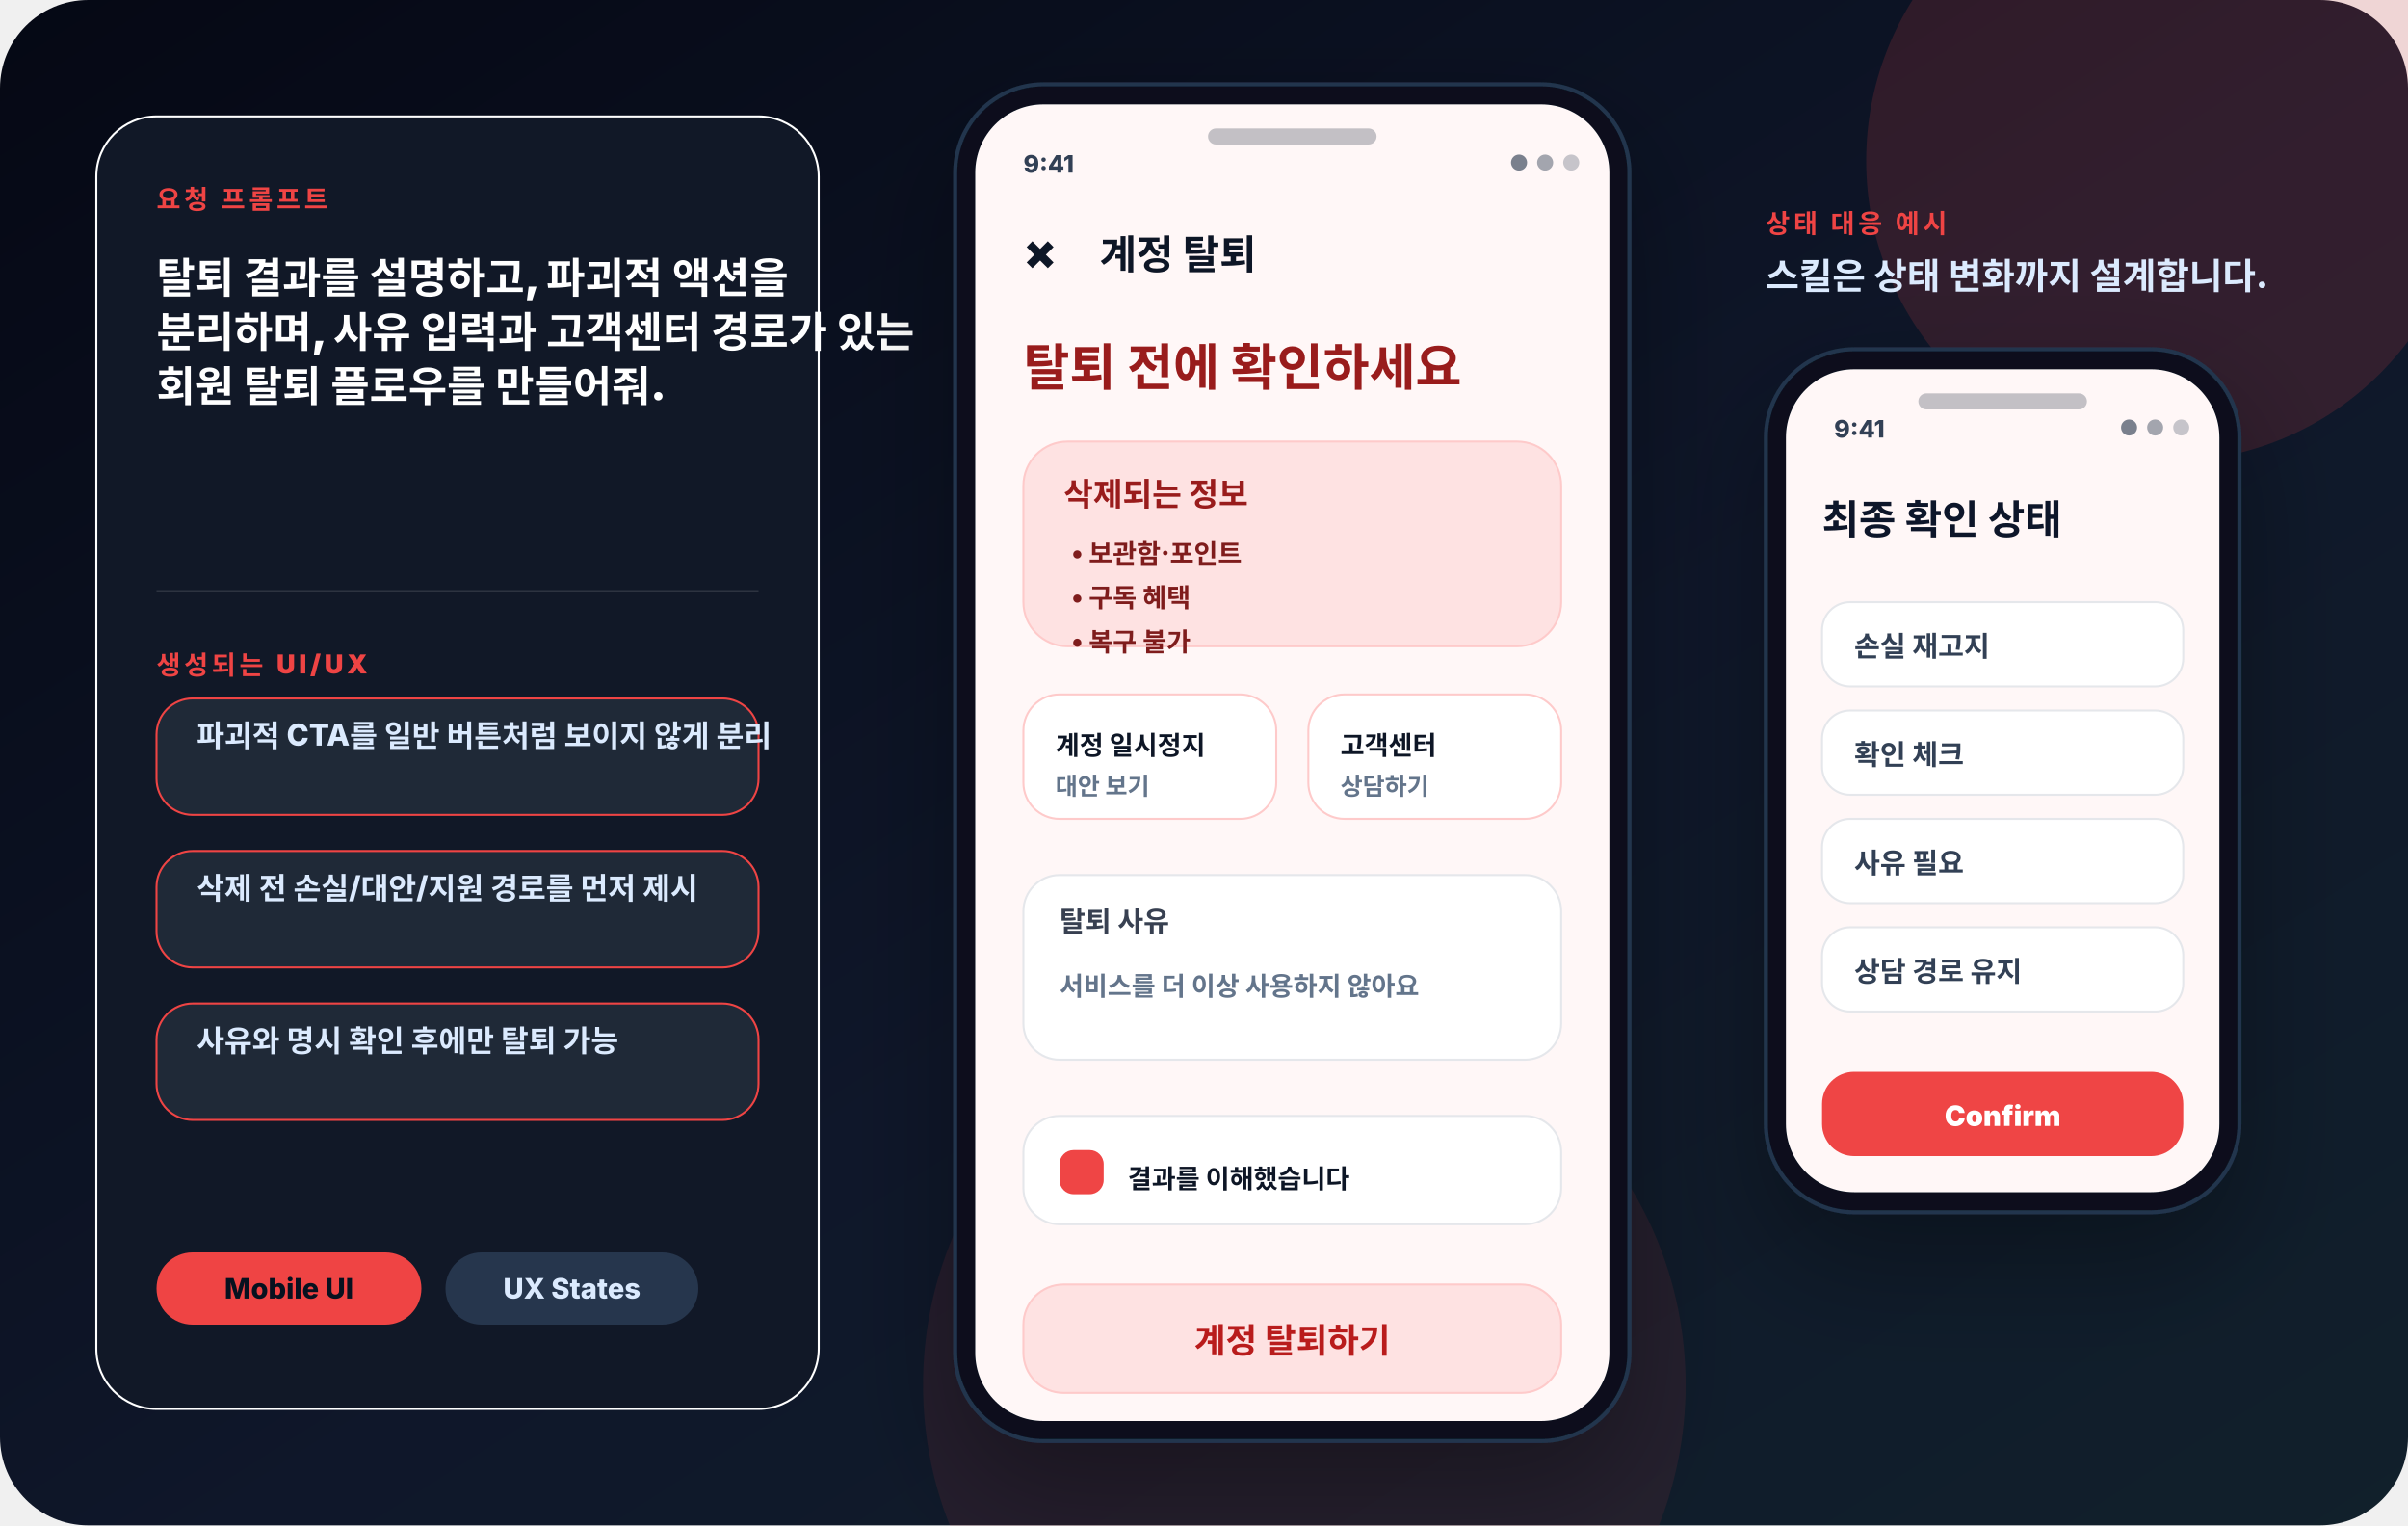
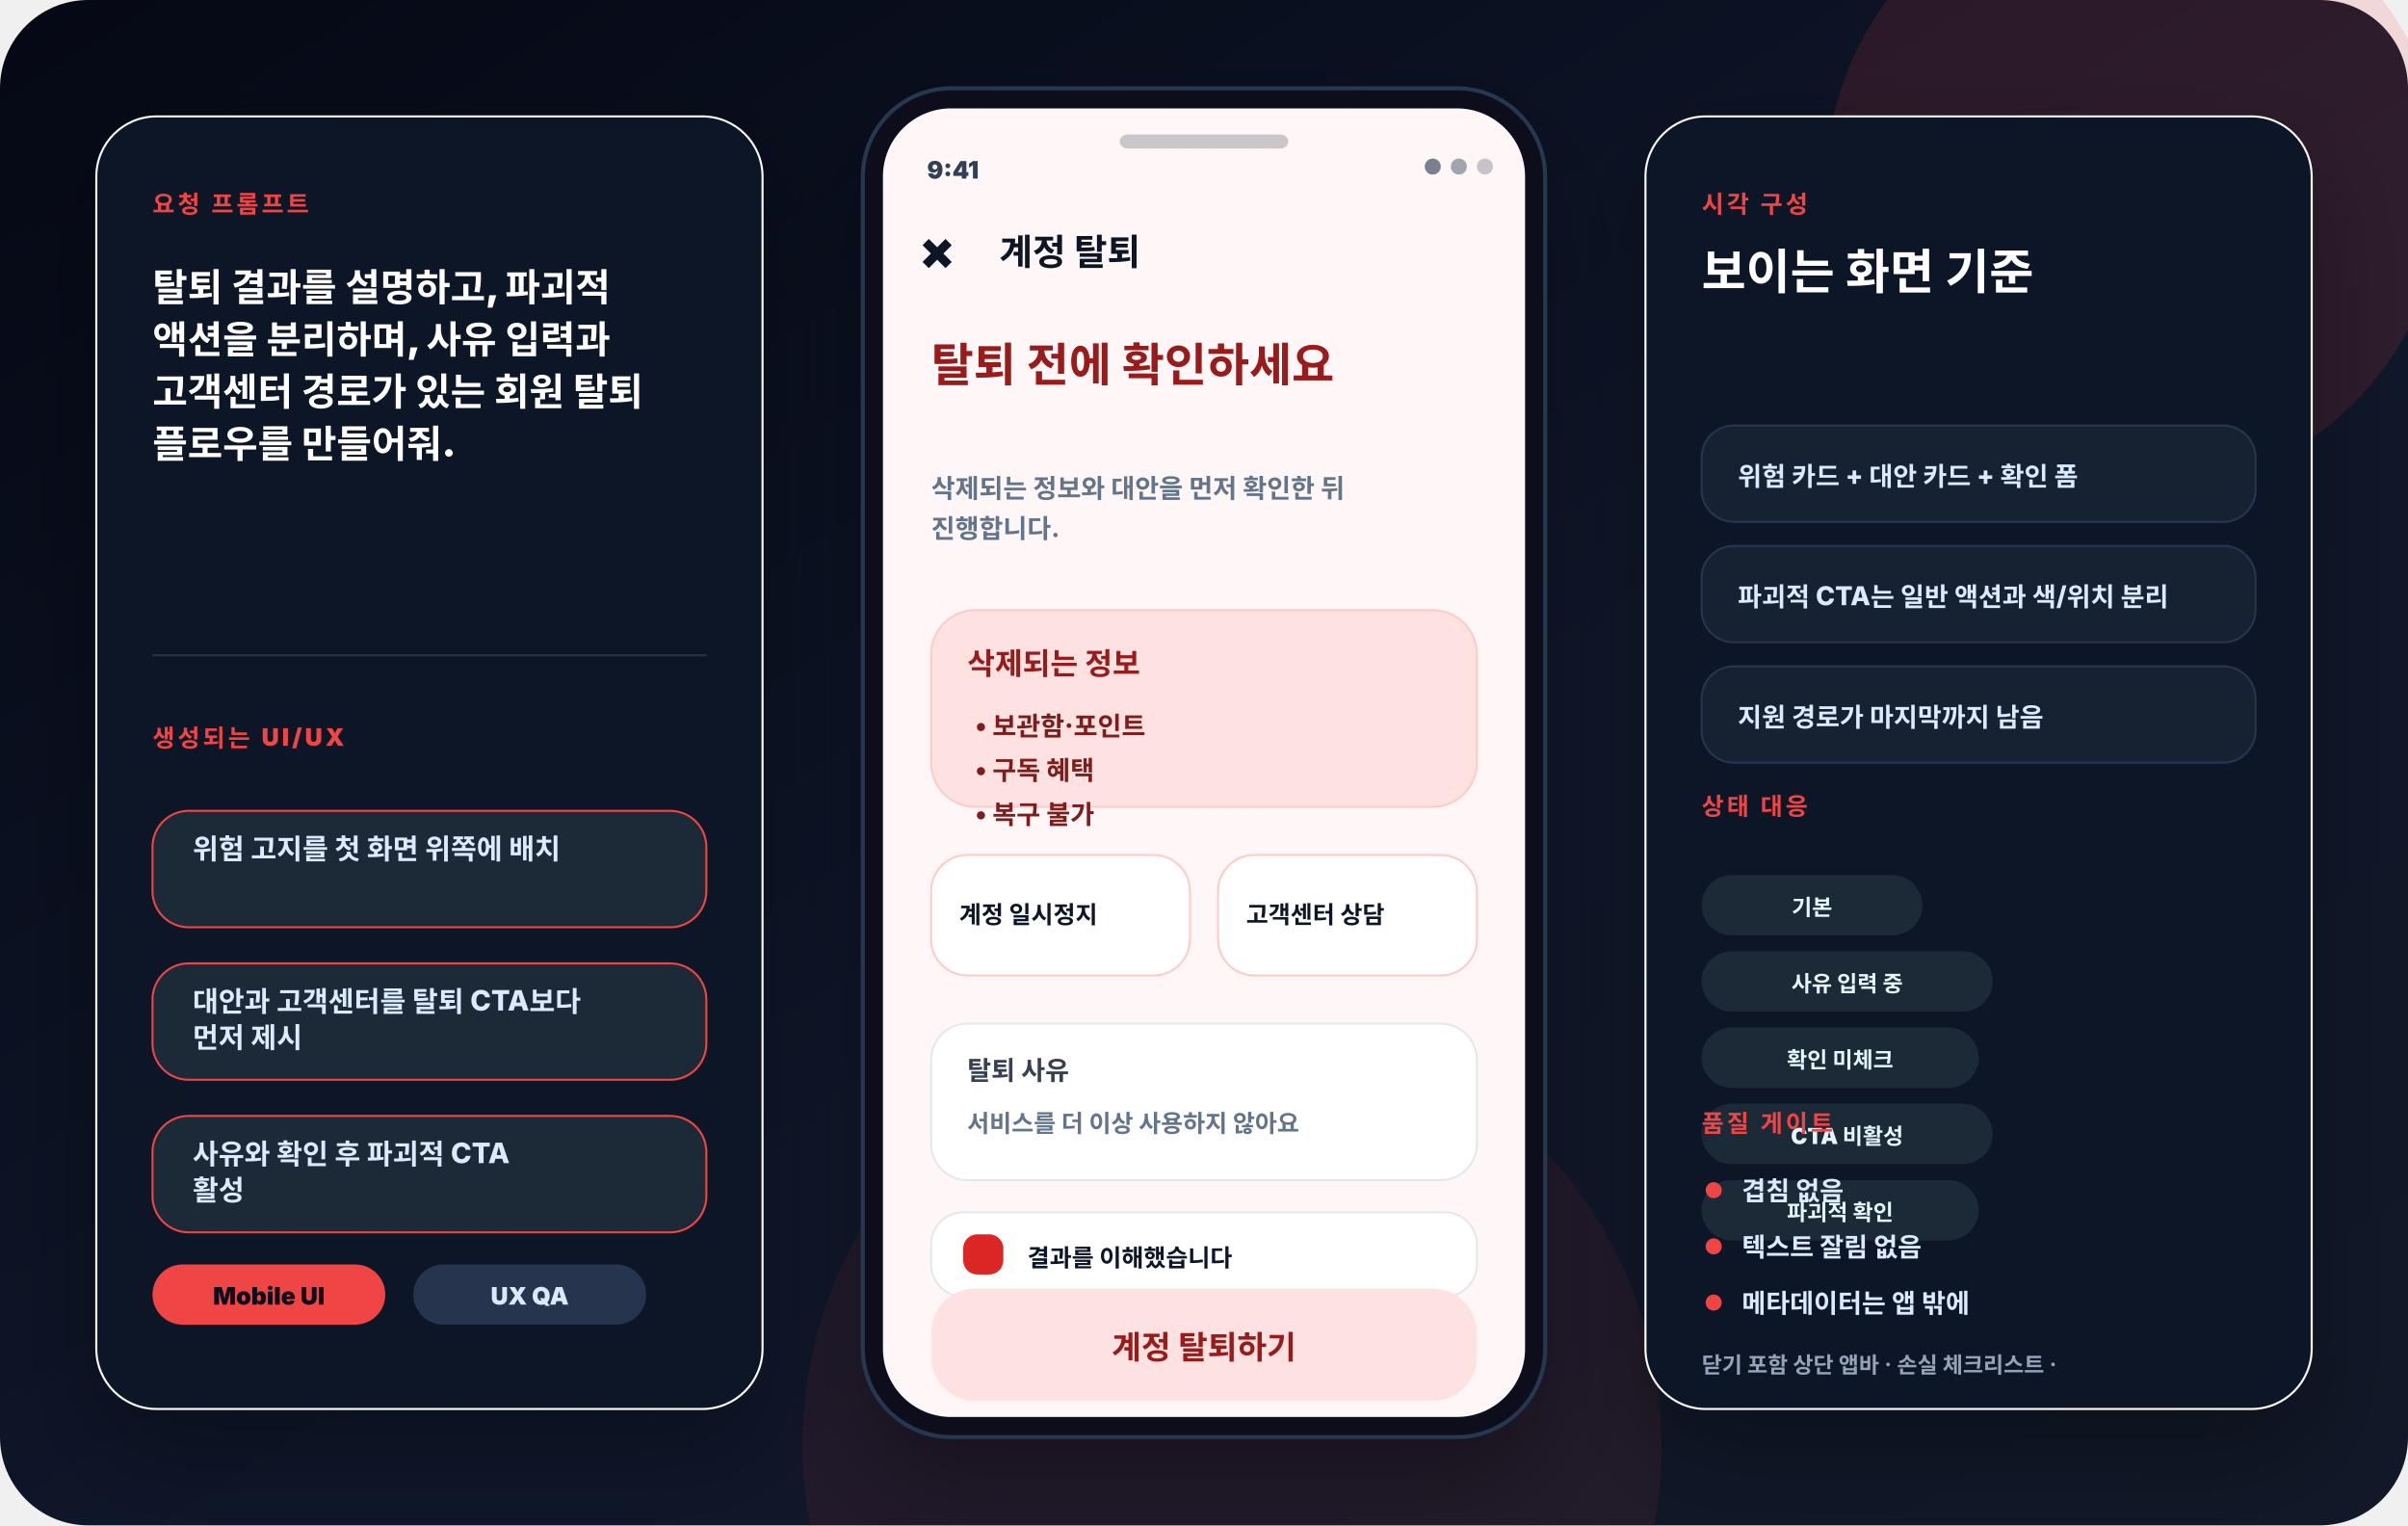
- <svg xmlns="http://www.w3.org/2000/svg" width="1200" height="760" viewBox="0 0 1200 760" role="img" aria-labelledby="title desc">
+ <svg xmlns="http://www.w3.org/2000/svg" width="1200" height="760" viewBox="0 0 1200 760" role="img" aria-labelledby="title desc" data-template="visual-composition-v2" data-generated-by="scripts/generate_preview_svgs.py">
  <defs>
    <linearGradient id="bg" x1="0" y1="0" x2="1" y2="1">
      <stop offset="0" stop-color="#050814" />
      <stop offset=".55" stop-color="#0f172a" />
-       <stop offset="1" stop-color="#11202b" />
+       <stop offset="1" stop-color="#111827" />
    </linearGradient>
    <filter id="shadow" x="-20%" y="-20%" width="140%" height="140%">
-       <feDropShadow dx="0" dy="24" stdDeviation="28" flood-color="#000" flood-opacity=".32" />
+       <feDropShadow dx="0" dy="22" stdDeviation="24" flood-color="#000" flood-opacity=".30" />
    </filter>
    <style>text{font-family:-apple-system,BlinkMacSystemFont,'Pretendard','Noto Sans KR','Segoe UI',sans-serif} .card{filter:url(#shadow)}</style>
  </defs>
  <rect width="1200" height="760" rx="44" fill="url(#bg)" />
-   <circle cx="1080" cy="80" r="150" fill="#ef4444" opacity=".16" />
-   <circle cx="650" cy="690" r="190" fill="#ef4444" opacity=".10" />
-   <rect x="48" y="58" width="360" height="644" rx="30" fill="#111827" stroke="#ffffff" stroke-width="1" />
-   <text x="78" y="104" fill="#ef4444" font-size="13" font-weight="900" letter-spacing="1.8">요청 프롬프트</text>
-   <text x="78" y="146" fill="#ffffff" font-size="21" font-weight="850">탈퇴 결과를 설명하고, 파괴적 액션을</text>
-   <text x="78" y="173" fill="#ffffff" font-size="21" font-weight="850">분리하며, 사유 입력과 고객센터 경로가 있는</text>
-   <text x="78" y="200" fill="#ffffff" font-size="21" font-weight="850">회원 탈퇴 플로우를 만들어줘.</text>
-   <rect x="78" y="294" width="300" height="1" rx="0" fill="#ffffff" opacity="0.12" />
-   <text x="78" y="336" fill="#ef4444" font-size="13" font-weight="900" letter-spacing="1.8">생성되는 UI/UX</text>
-   <rect x="78" y="348" width="300" height="58" rx="18" fill="#1f2937" stroke="#ef4444" stroke-width="1" />
-   <text x="98" y="372" fill="#dbeafe" font-size="15" font-weight="760">파괴적 CTA를 일반 버튼처럼 보이지 않게 분리</text>
-   <rect x="78" y="424" width="300" height="58" rx="18" fill="#1f2937" stroke="#ef4444" stroke-width="1" />
-   <text x="98" y="448" fill="#dbeafe" font-size="15" font-weight="760">삭제 전 손실/대안/지원 경로를 먼저 제시</text>
-   <rect x="78" y="500" width="300" height="58" rx="18" fill="#1f2937" stroke="#ef4444" stroke-width="1" />
-   <text x="98" y="524" fill="#dbeafe" font-size="15" font-weight="760">사유와 명시 확인 후에만 탈퇴 가능</text>
-   <rect x="78" y="624" width="132" height="36" rx="18.0" fill="#ef4444" />
-   <text x="144.0" y="647.0" fill="#07111f" font-size="14" font-weight="800" text-anchor="middle">Mobile UI</text>
-   <rect x="222" y="624" width="126" height="36" rx="18.0" fill="#26364d" />
-   <text x="285.0" y="647.0" fill="#dbeafe" font-size="14" font-weight="800" text-anchor="middle">UX States</text>
+   <circle cx="1064" cy="92" r="154" fill="#ef4444" opacity="0.14" stroke-width="1" />
+   <circle cx="614" cy="720" r="214" fill="#ef4444" opacity="0.08" stroke-width="1" />
  <g class="card">
-     <rect x="476" y="42" width="336" height="676" rx="44" fill="#07111f" stroke="#24364d" stroke-width="2" />
-     <rect x="486" y="52" width="316" height="656" rx="34" fill="#fff7f7" />
-     <rect x="602.0" y="64" width="84" height="8" rx="4" fill="#0f1d2e" opacity="0.25" />
-     <text x="510" y="86" fill="#334155" font-size="12" font-weight="800">9:41</text>
-     <circle cx="757" cy="81" r="4" fill="#334155" opacity=".65" />
-     <circle cx="770" cy="81" r="4" fill="#334155" opacity=".45" />
-     <circle cx="783" cy="81" r="4" fill="#334155" opacity=".28" />
-     <text x="510" y="134" fill="#111827" font-size="24" font-weight="900">×</text>
-     <text x="548" y="134" fill="#111827" font-size="20" font-weight="900">계정 탈퇴</text>
-     <text x="510" y="192" fill="#991b1b" font-size="25" font-weight="900">탈퇴 전에 확인하세요</text>
-     <rect x="510" y="220" width="268" height="102" rx="22" fill="#fee2e2" stroke="#fecaca" stroke-width="1" />
-     <text x="530" y="252" fill="#991b1b" font-size="16" font-weight="900">삭제되는 정보</text>
-     <text x="534" y="280" fill="#7f1d1d" font-size="13" font-weight="800">• 보관함·포인트</text>
-     <text x="534" y="302" fill="#7f1d1d" font-size="13" font-weight="800">• 구독 혜택</text>
-     <text x="534" y="324" fill="#7f1d1d" font-size="13" font-weight="800">• 복구 불가</text>
-     <rect x="510" y="346" width="126" height="62" rx="18" fill="#ffffff" stroke="#fecaca" stroke-width="1" />
-     <text x="526" y="376" fill="#111827" font-size="13" font-weight="900">계정 일시정지</text>
-     <text x="526" y="396" fill="#64748b" font-size="12" font-weight="700">대안 보기</text>
-     <rect x="652" y="346" width="126" height="62" rx="18" fill="#ffffff" stroke="#fecaca" stroke-width="1" />
-     <text x="668" y="376" fill="#111827" font-size="13" font-weight="900">고객센터</text>
-     <text x="668" y="396" fill="#64748b" font-size="12" font-weight="700">상담하기</text>
-     <rect x="510" y="436" width="268" height="92" rx="18" fill="#ffffff" stroke="#e5e7eb" stroke-width="1" />
-     <text x="528" y="464" fill="#374151" font-size="14" font-weight="900">탈퇴 사유</text>
-     <text x="528" y="496" fill="#64748b" font-size="13" font-weight="700">서비스를 더 이상 사용하지 않아요</text>
-     <rect x="510" y="556" width="268" height="54" rx="18" fill="#ffffff" stroke="#e5e7eb" stroke-width="1" />
-     <rect x="528" y="573" width="22" height="22" rx="7" fill="#ef4444" />
-     <text x="562" y="592" fill="#111827" font-size="13" font-weight="800">결과를 이해했습니다</text>
-     <rect x="510" y="640" width="268" height="54" rx="20" fill="#fee2e2" stroke="#fecaca" stroke-width="1" />
-     <text x="644" y="674" fill="#b91c1c" font-size="17" font-weight="900" text-anchor="middle">계정 탈퇴하기</text>
+     <rect x="48" y="58" width="332" height="644" rx="30" fill="#111827" stroke="#ffffff" stroke-width="1" />
+     <text x="76" y="106" fill="#ef4444" font-size="12" font-weight="900" letter-spacing="1.5">요청 프롬프트</text>
+     <text x="76" y="150" fill="#ffffff" font-size="19" font-weight="850">탈퇴 결과를 설명하고, 파괴적</text>
+     <text x="76" y="176" fill="#ffffff" font-size="19" font-weight="850">액션을 분리하며, 사유 입력과</text>
+     <text x="76" y="202" fill="#ffffff" font-size="19" font-weight="850">고객센터 경로가 있는 회원 탈퇴</text>
+     <text x="76" y="228" fill="#ffffff" font-size="19" font-weight="850">플로우를 만들어줘.</text>
+     <rect x="76" y="326" width="276" height="1" rx="0" fill="#ffffff" stroke-width="1" opacity="0.12" />
+     <text x="76" y="372" fill="#ef4444" font-size="12" font-weight="900" letter-spacing="1.5">생성되는 UI/UX</text>
+     <rect x="76" y="404" width="276" height="58" rx="18" fill="#1f2937" stroke="#ef4444" stroke-width="1" />
+     <text x="96" y="428" fill="#dbeafe" font-size="14" font-weight="760">위험 고지를 첫 화면 위쪽에 배치</text>
+     <rect x="76" y="480" width="276" height="58" rx="18" fill="#1f2937" stroke="#ef4444" stroke-width="1" />
+     <text x="96" y="504" fill="#dbeafe" font-size="14" font-weight="760">대안과 고객센터를 탈퇴 CTA보다</text>
+     <text x="96" y="522" fill="#dbeafe" font-size="14" font-weight="760">먼저 제시</text>
+     <rect x="76" y="556" width="276" height="58" rx="18" fill="#1f2937" stroke="#ef4444" stroke-width="1" />
+     <text x="96" y="580" fill="#dbeafe" font-size="14" font-weight="760">사유와 확인 후 파괴적 CTA</text>
+     <text x="96" y="598" fill="#dbeafe" font-size="14" font-weight="760">활성</text>
+     <rect x="76" y="630" width="116" height="30" rx="15" fill="#ef4444" stroke-width="1" />
+     <text x="134.0" y="650" fill="#07111f" font-size="12" font-weight="850" text-anchor="middle">Mobile UI</text>
+     <rect x="206" y="630" width="116" height="30" rx="15" fill="#26364d" stroke-width="1" />
+     <text x="264.0" y="650" fill="#dbeafe" font-size="12" font-weight="850" text-anchor="middle">UX QA</text>
+   </g>
+   <g class="card" data-phone-template="account-cancellation">
+     <rect x="430" y="44" width="340" height="672" rx="44" fill="#07111f" stroke="#27374f" stroke-width="2" />
+     <rect x="440" y="54" width="320" height="652" rx="34" fill="#fff7f7" stroke-width="1" />
+     <rect x="558.0" y="67" width="84" height="7" rx="4" fill="#0f172a" stroke-width="1" opacity="0.22" />
+     <text x="462" y="89" fill="#334155" font-size="12" font-weight="850">9:41</text>
+     <circle cx="714" cy="83" r="4" fill="#334155" opacity="0.65" stroke-width="1" />
+     <circle cx="727" cy="83" r="4" fill="#334155" opacity="0.45" stroke-width="1" />
+     <circle cx="740" cy="83" r="4" fill="#334155" opacity="0.28" stroke-width="1" />
+     <text x="458" y="134" fill="#111827" font-size="26" font-weight="900">×</text>
+     <text x="498" y="132" fill="#111827" font-size="18" font-weight="900">계정 탈퇴</text>
+     <text x="464" y="190" fill="#991b1b" font-size="23" font-weight="900">탈퇴 전에 확인하세요</text>
+     <text x="464" y="248" fill="#64748b" font-size="13" font-weight="650">삭제되는 정보와 대안을 먼저 확인한 뒤</text>
+     <text x="464" y="268" fill="#64748b" font-size="13" font-weight="650">진행합니다.</text>
+     <rect x="464" y="304" width="272" height="98" rx="22" fill="#fee2e2" stroke="#fecaca" stroke-width="1" />
+     <text x="482" y="336" fill="#991b1b" font-size="15" font-weight="900">삭제되는 정보</text>
+     <text x="486" y="366" fill="#7f1d1d" font-size="13" font-weight="780">• 보관함·포인트</text>
+     <text x="486" y="388" fill="#7f1d1d" font-size="13" font-weight="780">• 구독 혜택</text>
+     <text x="486" y="410" fill="#7f1d1d" font-size="13" font-weight="780">• 복구 불가</text>
+     <rect x="464" y="426" width="129.0" height="60" rx="18" fill="#ffffff" stroke="#fecaca" stroke-width="1" />
+     <text x="478" y="460" fill="#111827" font-size="12" font-weight="850">계정 일시정지</text>
+     <rect x="607.0" y="426" width="129.0" height="60" rx="18" fill="#ffffff" stroke="#fecaca" stroke-width="1" />
+     <text x="621.0" y="460" fill="#111827" font-size="12" font-weight="850">고객센터 상담</text>
+     <rect x="464" y="510" width="272" height="78" rx="18" fill="#ffffff" stroke="#e5e7eb" stroke-width="1" />
+     <text x="482" y="538" fill="#374151" font-size="13" font-weight="900">탈퇴 사유</text>
+     <text x="482" y="564" fill="#64748b" font-size="12" font-weight="700">서비스를 더 이상 사용하지 않아요</text>
+     <rect x="464" y="604" width="272" height="42" rx="16" fill="#ffffff" stroke="#e5e7eb" stroke-width="1" />
+     <rect x="480" y="615" width="20" height="20" rx="7" fill="#dc2626" stroke-width="1" />
+     <text x="512" y="631" fill="#111827" font-size="12" font-weight="800">결과를 이해했습니다</text>
+     <rect x="464" y="642" width="272" height="56" rx="22" fill="#fee2e2" stroke-width="1" />
+     <text x="600.0" y="677" fill="#991b1b" font-size="16" font-weight="900" text-anchor="middle">계정 탈퇴하기</text>
  </g>
  <g class="card">
-     <rect x="880" y="174" width="236" height="430" rx="44" fill="#07111f" stroke="#24364d" stroke-width="2" />
-     <rect x="890" y="184" width="216" height="410" rx="34" fill="#fff7f7" />
-     <rect x="956.0" y="196" width="84" height="8" rx="4" fill="#0f1d2e" opacity="0.25" />
-     <text x="914" y="218" fill="#334155" font-size="12" font-weight="800">9:41</text>
-     <circle cx="1061" cy="213" r="4" fill="#334155" opacity=".65" />
-     <circle cx="1074" cy="213" r="4" fill="#334155" opacity=".45" />
-     <circle cx="1087" cy="213" r="4" fill="#334155" opacity=".28" />
-     <text x="908" y="266" fill="#0f172a" font-size="20" font-weight="900">최종 확인 상태</text>
-     <rect x="908" y="300" width="180" height="42" rx="14" fill="#ffffff" stroke="#e5e7eb" stroke-width="1" />
-     <text x="924" y="327" fill="#334155" font-size="14" font-weight="760">손실 재고지</text>
-     <rect x="908" y="354" width="180" height="42" rx="14" fill="#ffffff" stroke="#e5e7eb" stroke-width="1" />
-     <text x="924" y="381" fill="#334155" font-size="14" font-weight="760">확인 체크</text>
-     <rect x="908" y="408" width="180" height="42" rx="14" fill="#ffffff" stroke="#e5e7eb" stroke-width="1" />
-     <text x="924" y="435" fill="#334155" font-size="14" font-weight="760">사유 필요</text>
-     <rect x="908" y="462" width="180" height="42" rx="14" fill="#ffffff" stroke="#e5e7eb" stroke-width="1" />
-     <text x="924" y="489" fill="#334155" font-size="14" font-weight="760">상담 경로 유지</text>
-     <rect x="908" y="534" width="180" height="42" rx="16" fill="#ef4444" />
-     <text x="998" y="561" fill="#ffffff" font-size="14" font-weight="900" text-anchor="middle">Confirm</text>
+     <rect x="820" y="58" width="332" height="644" rx="30" fill="#101827" stroke="#ffffff" stroke-width="1" />
+     <text x="848" y="106" fill="#ef4444" font-size="12" font-weight="900" letter-spacing="1.5">시각 구성</text>
+     <text x="848" y="144" fill="#ffffff" font-size="24" font-weight="900">보이는 화면 기준</text>
+     <rect x="848" y="212" width="276" height="48" rx="16" fill="#172033" stroke="#27364f" stroke-width="1" />
+     <text x="866" y="242" fill="#dbeafe" font-size="13" font-weight="760">위험 카드 + 대안 카드 + 확인 폼</text>
+     <rect x="848" y="272" width="276" height="48" rx="16" fill="#172033" stroke="#27364f" stroke-width="1" />
+     <text x="866" y="302" fill="#dbeafe" font-size="13" font-weight="760">파괴적 CTA는 일반 액션과 색/위치 분리</text>
+     <rect x="848" y="332" width="276" height="48" rx="16" fill="#172033" stroke="#27364f" stroke-width="1" />
+     <text x="866" y="362" fill="#dbeafe" font-size="13" font-weight="760">지원 경로가 마지막까지 남음</text>
+     <text x="848" y="406" fill="#ef4444" font-size="12" font-weight="900" letter-spacing="1.5">상태 대응</text>
+     <rect x="848" y="436" width="110" height="30" rx="15" fill="#1f2937" stroke-width="1" />
+     <text x="903.0" y="456" fill="#e5f7ff" font-size="11" font-weight="850" text-anchor="middle">기본</text>
+     <rect x="848" y="474" width="145" height="30" rx="15" fill="#1f2937" stroke-width="1" />
+     <text x="920.5" y="494" fill="#e5f7ff" font-size="11" font-weight="850" text-anchor="middle">사유 입력 중</text>
+     <rect x="848" y="512" width="138" height="30" rx="15" fill="#1f2937" stroke-width="1" />
+     <text x="917.0" y="532" fill="#e5f7ff" font-size="11" font-weight="850" text-anchor="middle">확인 미체크</text>
+     <rect x="848" y="550" width="145" height="30" rx="15" fill="#1f2937" stroke-width="1" />
+     <text x="920.5" y="570" fill="#e5f7ff" font-size="11" font-weight="850" text-anchor="middle">CTA 비활성</text>
+     <rect x="848" y="588" width="138" height="30" rx="15" fill="#1f2937" stroke-width="1" />
+     <text x="917.0" y="608" fill="#e5f7ff" font-size="11" font-weight="850" text-anchor="middle">파괴적 확인</text>
+     <text x="848" y="564" fill="#ef4444" font-size="12" font-weight="900" letter-spacing="1.5">품질 게이트</text>
+     <circle cx="854" cy="593" r="4" fill="#ef4444" stroke-width="1" />
+     <text x="868" y="598" fill="#dbeafe" font-size="13" font-weight="800">겹침 없음</text>
+     <circle cx="854" cy="621" r="4" fill="#ef4444" stroke-width="1" />
+     <text x="868" y="626" fill="#dbeafe" font-size="13" font-weight="800">텍스트 잘림 없음</text>
+     <circle cx="854" cy="649" r="4" fill="#ef4444" stroke-width="1" />
+     <text x="868" y="654" fill="#dbeafe" font-size="13" font-weight="800">메타데이터는 앱 밖에</text>
+     <text x="848" y="684" fill="#94a3b8" font-size="11" font-weight="650">닫기 포함 상단 앱바 · 손실 체크리스트 ·</text>
  </g>
-   <text x="880" y="116" fill="#ef4444" font-size="13" font-weight="900" letter-spacing="1.8">상태 대응 예시</text>
-   <text x="880" y="144" fill="#dbeafe" font-size="18" font-weight="800">스킬은 상태 변화까지 설계합니다.</text>
</svg>
